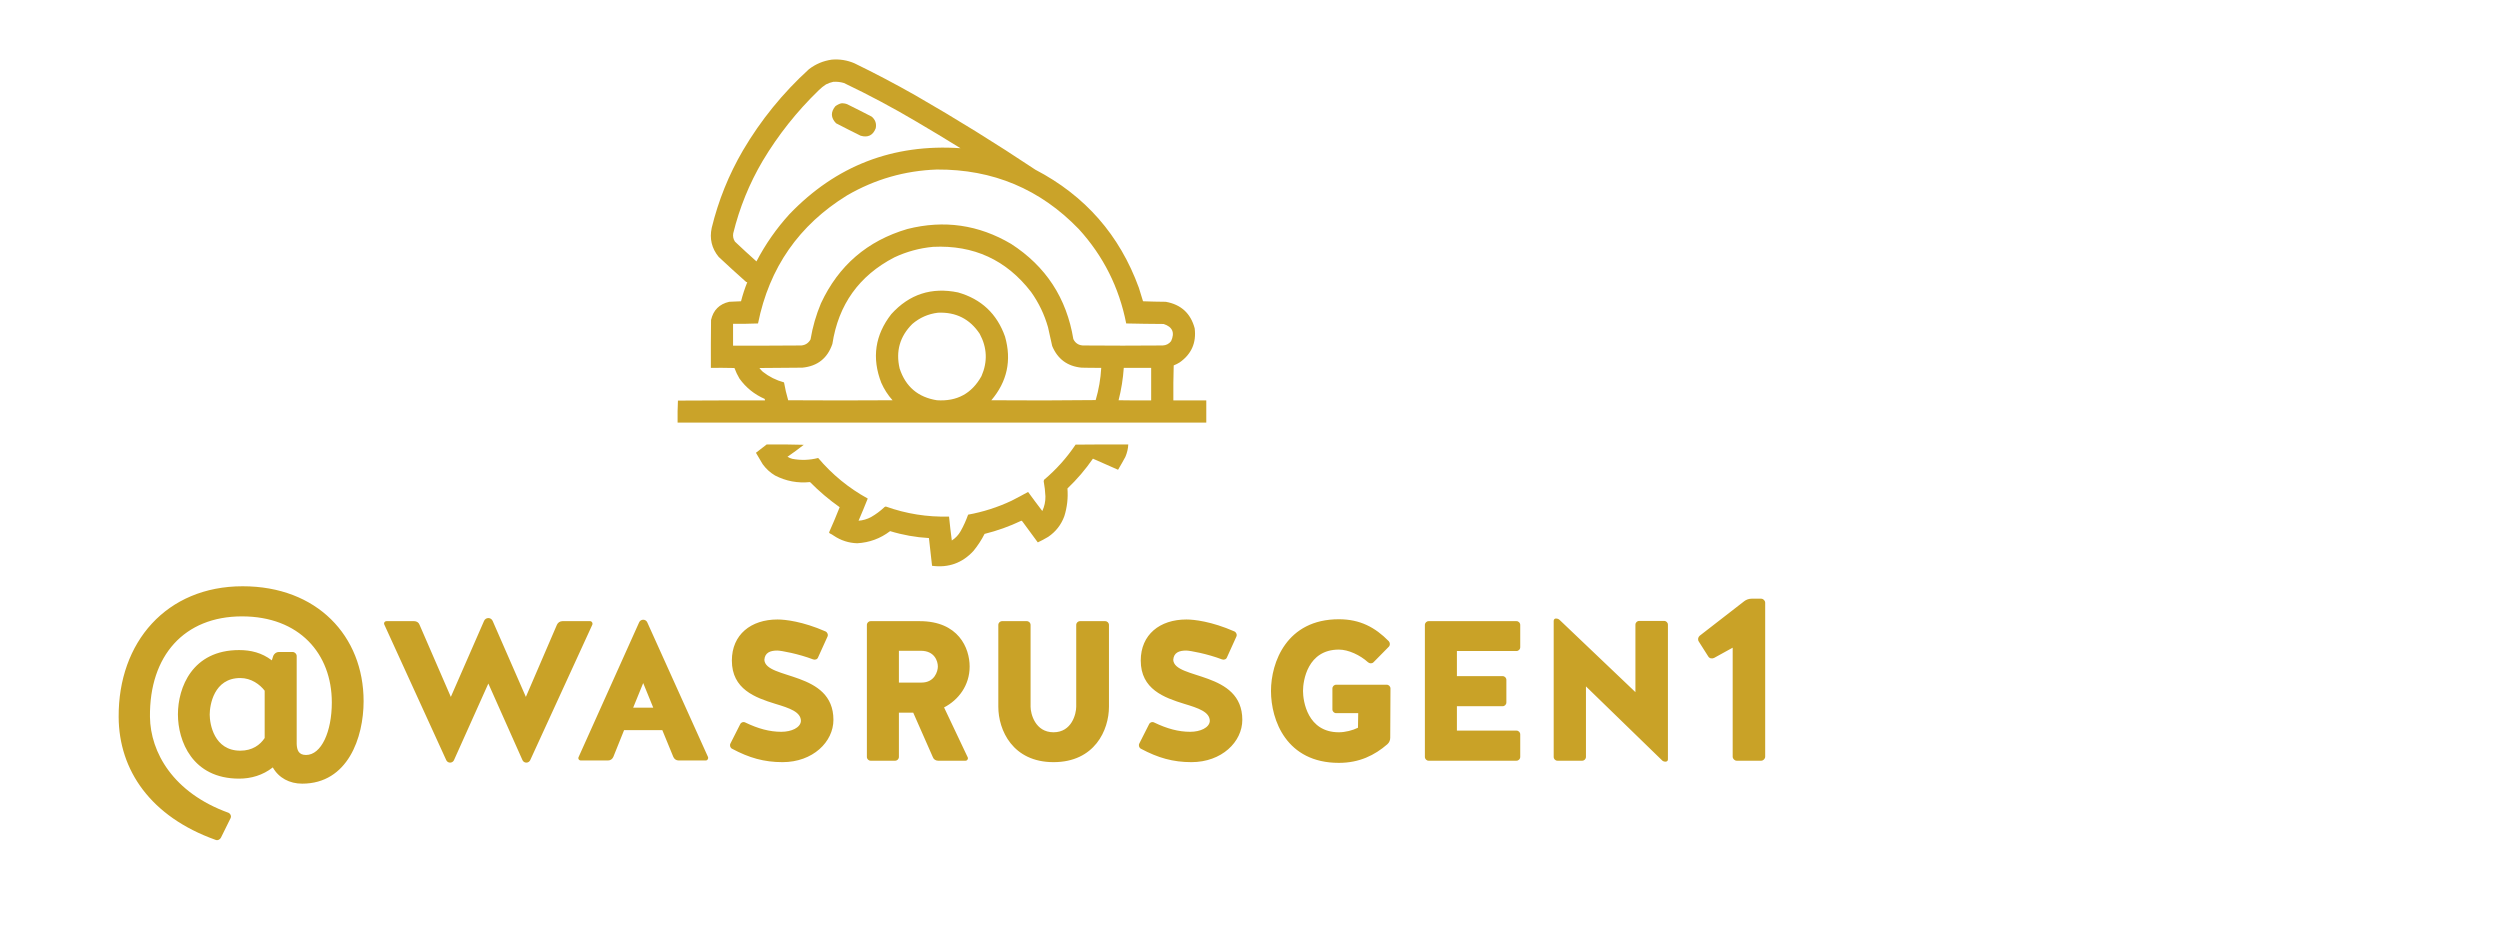
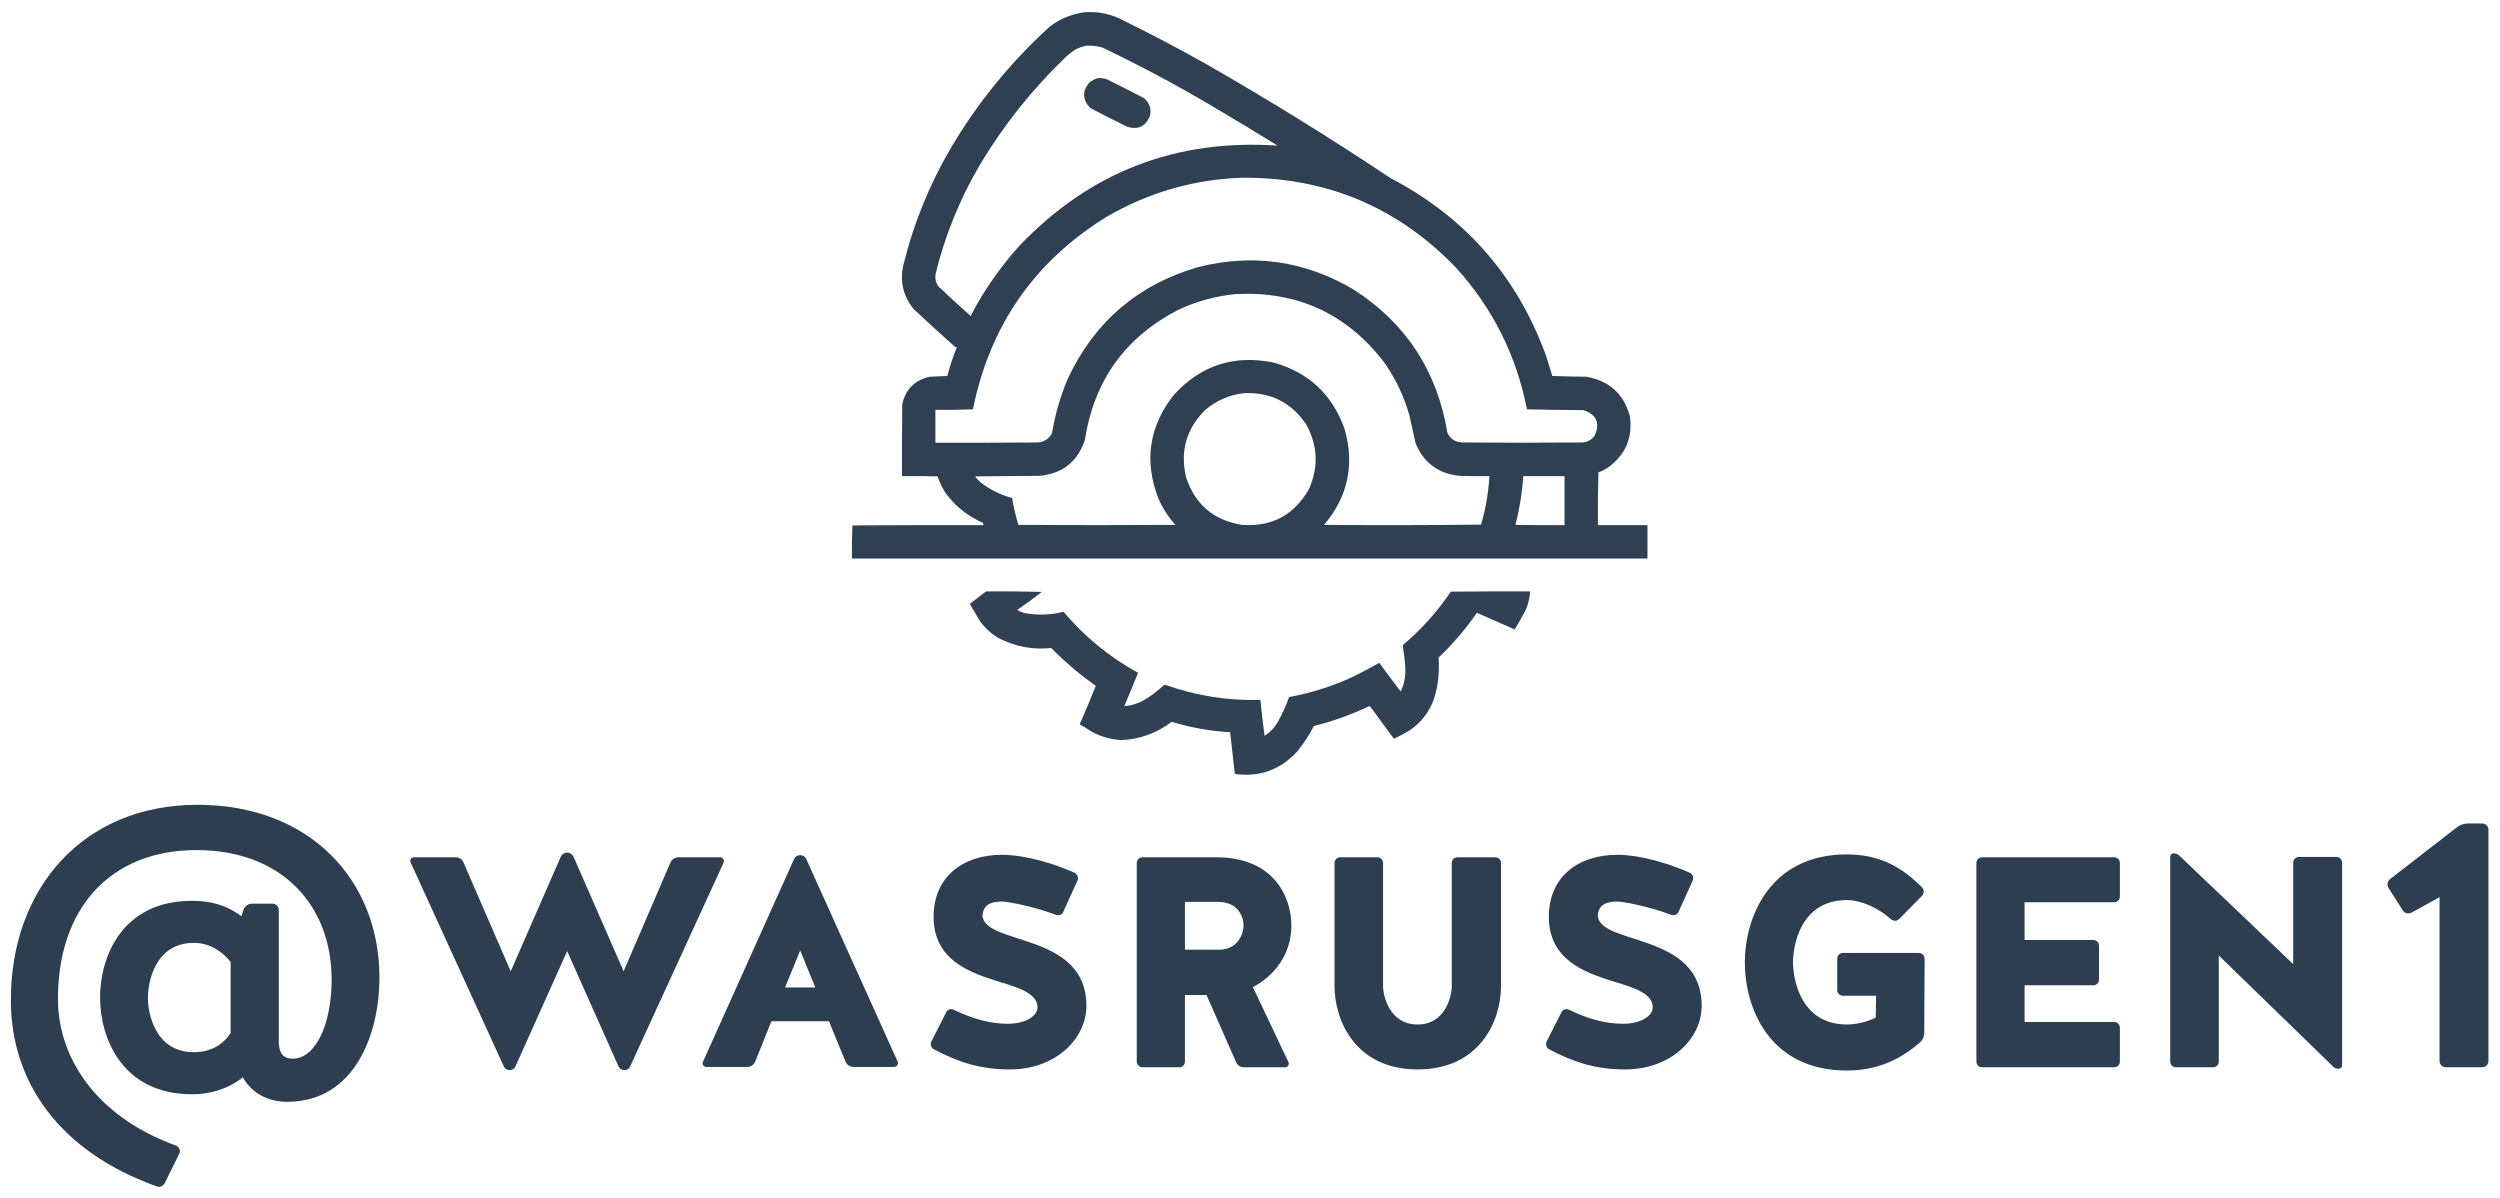
- <svg xmlns="http://www.w3.org/2000/svg" xml:space="preserve" width="100%" height="100%" version="1.1" style="shape-rendering:geometricPrecision; text-rendering:geometricPrecision; image-rendering:optimizeQuality; fill-rule:evenodd; clip-rule:evenodd" viewBox="4500 4900 17500 6500">
+ <svg xmlns="http://www.w3.org/2000/svg" xml:space="preserve" width="100%" height="100%" version="1.1" style="shape-rendering:geometricPrecision; text-rendering:geometricPrecision; image-rendering:optimizeQuality; fill-rule:evenodd; clip-rule:evenodd" viewBox="5280 5260 11630 5570">
  <defs>
    <style type="text/css">
   
-     .fil0 {fill:#C9A227;fill-rule:nonzero}
-     .fil2 {fill:#C9A227;fill-opacity:0.984}
-     .fil1 {fill:#C9A227;fill-opacity:0.988}
+     .fil0 {fill:#2C3E50;fill-rule:nonzero}
+     .fil2 {fill:#2C3E50;fill-opacity:0.984}
+     .fil1 {fill:#2C3E50;fill-opacity:0.988}
   
  </style>
  </defs>
  <g id="Слой_x0020_1">
    <g id="_1581325790640">
      <path class="fil0" d="M6198.79 9003.86c-533.62,0 -871.53,391.44 -868.18,915.03 1.67,373.04 224.15,697.56 677.48,859.82 15.06,6.69 31.79,-1.67 38.48,-15.05l68.59 -138.85c5.02,-13.38 -1.68,-28.43 -15.06,-35.12 -389.76,-140.52 -547.01,-424.9 -550.36,-670.8 -5.01,-429.91 240.89,-704.25 644.04,-704.25 401.47,0 628.97,260.95 628.97,602.21 0,205.75 -73.6,368.01 -180.66,368.01 -53.53,0 -63.56,-36.8 -65.24,-76.94l0 -615.6c0,-15.05 -13.38,-28.43 -28.44,-28.43l-97.02 0c-16.73,0 -31.78,11.7 -38.47,26.76l-10.04 31.78c-70.26,-53.53 -147.21,-71.93 -229.18,-71.93 -327.87,0 -428.23,262.63 -428.23,449.99 0,185.68 100.36,449.98 428.23,449.98 83.64,0 165.61,-23.42 235.87,-78.62 41.82,73.6 117.1,113.75 205.76,113.75 319.5,0 429.91,-322.85 429.91,-577.11 0,-456.69 -326.2,-804.63 -846.45,-804.63zm153.9 1062.24c-31.78,48.51 -86.98,88.65 -170.62,88.65 -184.01,0 -214.12,-187.35 -214.12,-252.59 0,-65.24 28.44,-255.94 214.12,-255.94 76.95,0 137.17,45.17 170.62,88.66l0 331.22zm1083.99 -792.91c-5.02,-15.06 -20.08,-25.1 -36.81,-25.1l-194.04 0c-13.39,0 -21.75,13.38 -15.06,25.1l433.26 948.48c5.02,10.03 15.05,16.73 26.76,16.73 11.72,0 21.75,-6.7 26.77,-16.73l240.88 -536.97 239.22 536.97c5.02,10.03 15.05,16.73 26.76,16.73 11.71,0 21.75,-6.7 26.77,-16.73l434.93 -948.48c5.01,-11.72 -3.35,-25.1 -15.06,-25.1l-194.04 0c-16.73,0 -31.79,10.04 -38.48,25.1l-217.46 505.18 -232.52 -531.95c-5.02,-11.71 -16.73,-20.08 -30.12,-20.08 -13.38,0 -25.09,8.37 -30.11,20.08l-232.51 531.95 -219.14 -505.18zm1319.85 950.15c16.72,0 30.11,-10.04 36.8,-25.09l75.27 -187.36 267.65 0 76.95 187.36c6.69,15.05 20.08,25.09 36.8,25.09l190.7 0c11.71,0 20.08,-13.38 15.06,-25.09l-424.89 -941.8c-5.02,-11.7 -16.73,-18.4 -28.44,-18.4 -11.71,0 -23.42,6.7 -28.44,18.4l-423.22 941.8c-6.69,11.71 1.67,25.09 15.06,25.09l190.7 0zm245.9 -541.99l70.26 172.3 -140.52 0 70.26 -172.3zm848.11 -162.26c3.35,-50.19 40.15,-65.24 90.34,-65.24 26.76,0 150.55,23.42 250.92,61.89 13.38,5.02 30.11,0 35.13,-15.05l65.24 -143.87c6.69,-13.38 0,-30.11 -13.38,-36.8 -160.6,-70.26 -282.71,-83.64 -336.24,-83.64 -185.68,0 -319.51,105.39 -319.51,287.72 0,200.74 163.94,259.29 304.45,302.79 100.37,30.11 179,56.87 179,120.44 -3.35,46.83 -66.92,75.27 -137.18,75.27 -81.96,0 -162.26,-21.75 -252.59,-65.24 -13.38,-6.69 -28.44,-1.67 -35.13,11.71l-68.59 135.5c-6.69,13.38 -1.67,30.11 11.71,36.8 118.78,63.57 224.16,93.68 352.97,93.68 212.45,0 356.31,-142.19 356.31,-296.09 0,-344.6 -475.08,-279.36 -483.45,-419.87zm941.8 369.69l100.36 0 137.18 311.14c5.01,15.06 20.07,25.09 36.8,25.09l192.37 0c11.71,0 20.08,-13.38 15.05,-23.42l-165.61 -349.61c100.38,-51.86 179,-153.9 179,-286.05 0,-130.48 -78.62,-317.84 -349.62,-317.84l-342.93 0c-15.05,0 -26.76,11.71 -26.76,26.76l0 923.4c0,15.05 11.71,26.76 26.76,26.76l170.63 0c15.06,0 26.77,-11.71 26.77,-26.76l0 -309.47zm0 -210.78l0 -222.48 153.89 0c95.35,0 118.77,71.93 118.77,110.41 0,33.45 -23.42,112.07 -113.75,112.07l-158.91 0zm1082.3 347.95c-128.8,0 -160.59,-130.48 -160.59,-178.99l0 -572.11c0,-15.05 -11.71,-26.76 -26.76,-26.76l-172.3 0c-15.06,0 -26.77,11.71 -26.77,26.76l0 572.11c0,163.93 100.37,388.09 386.42,388.09 287.73,0 388.09,-224.16 388.09,-388.09l0 -572.11c0,-15.05 -11.7,-26.76 -26.76,-26.76l-175.64 0c-15.06,0 -26.77,11.71 -26.77,26.76l0 572.11c0,48.51 -30.11,178.99 -158.92,178.99zm838.08 -506.86c3.35,-50.19 40.15,-65.24 90.33,-65.24 26.77,0 150.56,23.42 250.93,61.89 13.38,5.02 30.11,0 35.12,-15.05l65.24 -143.87c6.7,-13.38 0,-30.11 -13.38,-36.8 -160.59,-70.26 -282.7,-83.64 -336.23,-83.64 -185.69,0 -319.51,105.39 -319.51,287.72 0,200.74 163.94,259.29 304.45,302.79 100.37,30.11 178.99,56.87 178.99,120.44 -3.34,46.83 -66.91,75.27 -137.17,75.27 -81.96,0 -162.26,-21.75 -252.59,-65.24 -13.38,-6.69 -28.44,-1.67 -35.13,11.71l-68.59 135.5c-6.69,13.38 -1.67,30.11 11.71,36.8 118.77,63.57 224.16,93.68 352.97,93.68 212.44,0 356.31,-142.19 356.31,-296.09 0,-344.6 -475.08,-279.36 -483.45,-419.87zm1294.76 373.03l-1.67 102.04c-36.81,18.4 -88.67,31.79 -133.83,31.79 -219.14,0 -250.92,-217.46 -250.92,-289.4 0,-71.93 31.78,-289.4 250.92,-289.4 66.91,0 148.88,38.48 204.08,88.66 11.71,10.04 28.44,10.04 38.47,0l107.07 -108.73c10.03,-10.03 10.03,-26.76 0,-38.47 -95.35,-97.02 -200.74,-153.9 -349.62,-153.9 -366.35,0 -475.08,302.78 -475.08,501.84 0,205.76 108.73,503.52 475.08,503.52 143.86,0 250.92,-53.53 339.58,-130.48 13.38,-11.71 20.07,-28.44 20.07,-45.17l1.68 -344.6c0,-15.05 -11.71,-26.76 -26.77,-26.76l-352.96 0c-15.06,0 -26.76,11.71 -26.76,26.76l0 145.54c0,15.05 11.7,26.76 26.76,26.76l153.9 0zm1010.38 -48.51c15.05,0 26.76,-11.71 26.76,-26.76l0 -157.25c0,-15.05 -11.71,-26.76 -26.76,-26.76l-319.51 0 0 -175.65 416.53 0c15.05,0 26.76,-11.7 26.76,-26.76l0 -155.58c0,-15.05 -11.71,-26.76 -26.76,-26.76l-613.92 0c-15.06,0 -26.77,11.71 -26.77,26.76l0 923.4c0,15.05 11.71,26.76 26.77,26.76l613.92 0c15.05,0 26.76,-11.71 26.76,-26.76l0 -157.25c0,-15.05 -11.71,-26.76 -26.76,-26.76l-416.53 0 0 -170.63 319.51 0zm557.04 381.4c15.06,0 26.77,-11.71 26.77,-26.76l0 -493.48 530.28 515.23c6.69,8.36 16.73,11.7 26.76,11.7 10.04,0 16.73,-6.69 16.73,-15.05l0 -943.46c0,-15.06 -11.7,-26.77 -26.76,-26.77l-173.98 0c-15.05,0 -26.76,11.71 -26.76,26.77l0 471.73 -528.61 -503.52c-8.36,-8.36 -16.73,-11.71 -28.44,-11.71 -8.36,0 -15.05,6.69 -15.05,16.73l0 951.83c0,15.05 11.71,26.76 26.76,26.76l172.3 0zm1281.38 -1105.72c0,-15.06 -13.39,-28.44 -28.44,-28.44l-66.91 0c-18.4,0 -36.8,6.69 -50.19,16.73l-312.81 242.55c-11.71,10.04 -15.06,26.77 -6.7,40.15l66.91 105.39c8.37,13.38 25.1,16.73 40.15,10.03l130.49 -71.93 0 762.81c0,15.05 13.38,28.43 28.43,28.43l170.63 0c15.05,0 28.44,-13.38 28.44,-28.43l0 -1077.29z" />
      <g>
        <path class="fil1" d="M10323.05 5317.39c54.76,-4.49 107.34,4.01 157.75,25.48 144.17,70.06 285.73,144.48 424.69,223.27 286.81,164.8 567.51,338.73 842.12,521.77 348.34,181.72 589.81,457.16 724.41,826.34 10.19,31.4 19.9,62.95 29.12,94.64 52.81,2.01 105.78,3.23 158.96,3.64 107.12,18.97 174.68,80.85 202.64,185.66 12.66,101.22 -22.53,180.9 -105.57,239.04 -13.08,8.16 -26.82,15.03 -41.26,20.63 -2.42,81.68 -3.23,163.4 -2.42,245.11 76.85,0 153.69,0 230.54,0 0,51.76 0,103.55 0,155.32 -1233.63,0 -2467.28,0 -3700.92,0 -0.79,-51.55 0.02,-102.93 2.43,-154.11 203.04,-1.21 406.09,-1.62 609.13,-1.21 0.52,-3.98 -0.29,-7.62 -2.42,-10.92 -71.77,-31.36 -130.42,-78.68 -175.95,-141.97 -14.02,-23.61 -25.76,-48.28 -35.19,-74.02 -55,-1.21 -110.01,-1.62 -165.02,-1.21 -0.41,-111.64 0,-223.28 1.21,-334.91 15.78,-69.16 58.25,-111.63 127.41,-127.41 27.53,-0.98 55.03,-2.2 82.51,-3.64 11.64,-45.42 26.2,-89.91 43.69,-133.47 -1.85,-1 -4.28,-1.4 -7.28,-1.22 -65.04,-57.75 -129.35,-116.4 -192.94,-175.94 -48.88,-59.92 -65.06,-127.88 -48.53,-203.86 46.65,-191.15 119.45,-371.54 218.41,-541.18 124.98,-212.45 279.09,-402.15 462.31,-569.09 47.62,-36.36 101.01,-58.6 160.17,-66.74zm9.71 155.32c25.62,-1.64 50.7,1.19 75.23,8.49 174.43,83.15 344.31,173.76 509.64,271.81 102.73,60.26 204.66,121.74 305.78,184.44 -472.3,-31.92 -871.52,122.19 -1197.64,462.31 -91.03,99.95 -167.88,209.97 -230.55,330.05 -50.95,-45.29 -101.1,-91.4 -150.47,-138.33 -11.73,-17.81 -15.77,-37.23 -12.13,-58.25 43.98,-179.33 112.74,-348.4 206.28,-507.2 108.48,-181.39 239.12,-346.01 391.93,-493.87 15.59,-15.59 32.57,-29.34 50.97,-41.25 16.49,-8.32 33.48,-14.39 50.96,-18.2zm725.62 613.99c392.06,-2.28 723.32,136.85 993.79,417.41 171.36,188.19 281.78,408.22 331.27,660.1 87.36,2.02 174.73,3.24 262.09,3.64 62.06,20.3 79.46,60.34 52.18,120.13 -15,19.43 -34.82,29.54 -59.46,30.33 -186.06,1.62 -372.1,1.62 -558.17,0 -31.13,-2 -53.39,-16.97 -66.74,-44.89 -47.44,-287.39 -192.64,-509.45 -435.61,-666.17 -227.33,-134.29 -469.21,-169.07 -725.63,-104.35 -280.4,82.22 -482.23,255.74 -605.49,520.56 -34.09,81.23 -58.36,165.36 -72.81,252.39 -13.98,25.39 -35.41,39.55 -64.31,42.46 -159.36,1.22 -318.72,1.62 -478.08,1.22 0,-50.96 0,-101.93 0,-152.89 58.28,0.63 116.53,-0.18 174.73,-2.43 78.61,-390.2 286.5,-689.1 623.69,-896.71 194.6,-112.76 404.12,-173.02 628.55,-180.8zm-26.69 541.18c284.37,-13.58 512.9,91.58 685.58,315.49 53.85,75.36 93.48,157.87 118.91,247.54 9.71,43.69 19.42,87.37 29.13,131.05 38,91.37 106.36,141.93 205.06,151.67 46.11,1.22 92.22,1.62 138.33,1.22 -4.29,76.72 -17.23,151.94 -38.83,225.69 -243.48,2.84 -486.99,3.23 -730.47,1.21 111.06,-130.84 143.01,-279.28 95.86,-445.32 -56.29,-159.83 -165.9,-262.97 -328.84,-309.42 -185.17,-38.31 -340.89,12.25 -467.16,151.68 -114.2,146.52 -137.66,306.69 -70.38,480.51 19.94,45.19 46.23,86.03 78.87,122.55 -243.49,1.63 -486.99,1.63 -730.48,0 -12.02,-41.06 -21.72,-82.73 -29.12,-124.98 -54.51,-14.77 -103.86,-39.44 -148.04,-74.02 -8.98,-8.17 -17.07,-17.07 -24.26,-26.69 100.3,-0.81 200.61,-1.62 300.92,-2.43 105.87,-10.44 175.84,-65.85 209.92,-166.24 42.5,-275.76 186.9,-477.59 433.19,-605.49 86.55,-40.64 177.15,-65.31 271.81,-74.02zm33.97 461.1c125.99,-5.57 223.47,43.77 292.44,148.04 52.01,96.7 56.05,195.39 12.13,296.07 -67.83,121.85 -171.78,178.08 -311.85,168.66 -132.22,-20.99 -219.18,-95.01 -260.88,-222.05 -28.36,-120.8 1.17,-224.75 88.58,-311.85 51.94,-44.41 111.8,-70.7 179.58,-78.87zm1300.79 385.87c63.9,0 127.82,0 191.72,0 0,76.04 0,152.09 0,228.12 -76.06,0.41 -152.09,0 -228.12,-1.22 19.02,-74.55 31.16,-150.19 36.4,-226.9z" />
        <path class="fil2" d="M10388.58 5623.17c14.18,-0.85 27.94,1.18 41.25,6.07 57.82,28.5 115.25,57.62 172.31,87.36 25.24,21.53 34.54,48.63 27.91,81.3 -19.23,49.46 -54.42,66.85 -105.57,52.18 -57.81,-28.5 -115.25,-57.62 -172.3,-87.37 -36.82,-38.17 -38.44,-77.8 -4.86,-118.91 12.65,-9.56 26.4,-16.44 41.26,-20.63z" />
        <path class="fil2" d="M9866.81 8011.18c86.57,-0.8 173.13,0 259.67,2.42 -37.16,29.1 -75.18,57.01 -114.06,83.73 10.44,6.72 21.77,11.57 33.97,14.56 60.73,11.36 120.99,9.34 180.8,-6.07 98.52,116.39 214.2,211.04 347.04,283.94 -20.65,51.86 -42.09,103.63 -64.31,155.32 30.88,-2.33 60,-10.82 87.37,-25.48 34.28,-19.73 65.83,-43.18 94.64,-70.38 2.69,-1.55 5.52,-2.77 8.5,-3.64 143.2,51.16 290.83,74.62 442.89,70.38 5.41,55.94 11.88,111.75 19.42,167.45 26.06,-16.75 46.69,-38.59 61.88,-65.53 20.68,-36.96 38.07,-75.37 52.18,-115.27 105.42,-19.22 206.54,-51.59 303.35,-97.07 39.22,-20.02 78.05,-40.65 116.49,-61.89 32.57,44.92 65.74,89.43 99.5,133.48 15.07,-32.18 22.35,-66.16 21.84,-101.93 -1.65,-35.87 -5.7,-71.47 -12.13,-106.78 0.8,-3.23 1.63,-6.48 2.43,-9.71 85.4,-72.03 159.03,-154.12 220.84,-246.32 122.97,-1.21 245.91,-1.63 368.88,-1.21 -1.63,30.36 -8.5,59.48 -20.63,87.36 -16.38,30.34 -33.37,60.26 -50.96,89.8 -58.76,-25.54 -117.41,-51.43 -175.95,-77.66 -51.96,75.35 -111.42,144.9 -178.37,208.7 5.26,66.16 -2.02,130.88 -21.84,194.15 -22.19,60.21 -59.8,108.33 -112.85,144.4 -23.93,14.39 -48.2,27.32 -72.81,38.83 -36.3,-48.73 -72.29,-97.66 -107.99,-146.83 -1.8,-2.59 -4.22,-4.22 -7.28,-4.85 -82.56,39.39 -168.31,70.14 -257.25,92.22 -21.63,42.47 -47.52,82.1 -77.65,118.91 -77.97,84.92 -174.64,119.72 -290.01,104.36 -7.28,-64.73 -14.56,-129.42 -21.84,-194.15 -92.55,-5.24 -183.15,-21.43 -271.81,-48.54 -68.01,51.79 -144.86,80.11 -230.55,84.94 -59.24,-2.06 -113.44,-19.46 -162.6,-52.17 -9.07,-6.63 -18.78,-12.31 -29.12,-16.99 -2.6,-1.8 -4.22,-4.22 -4.85,-7.28 26.17,-58.37 50.84,-117 74.02,-175.95 -74.15,-52.27 -143.32,-110.93 -207.5,-175.94 -86.38,8.93 -168.09,-6.43 -245.11,-46.11 -34.06,-20.31 -62.77,-46.6 -86.15,-78.87 -15.77,-26.7 -31.55,-53.39 -47.32,-80.09 25.12,-19.46 50.2,-38.88 75.23,-58.24z" />
      </g>
    </g>
  </g>
</svg>
